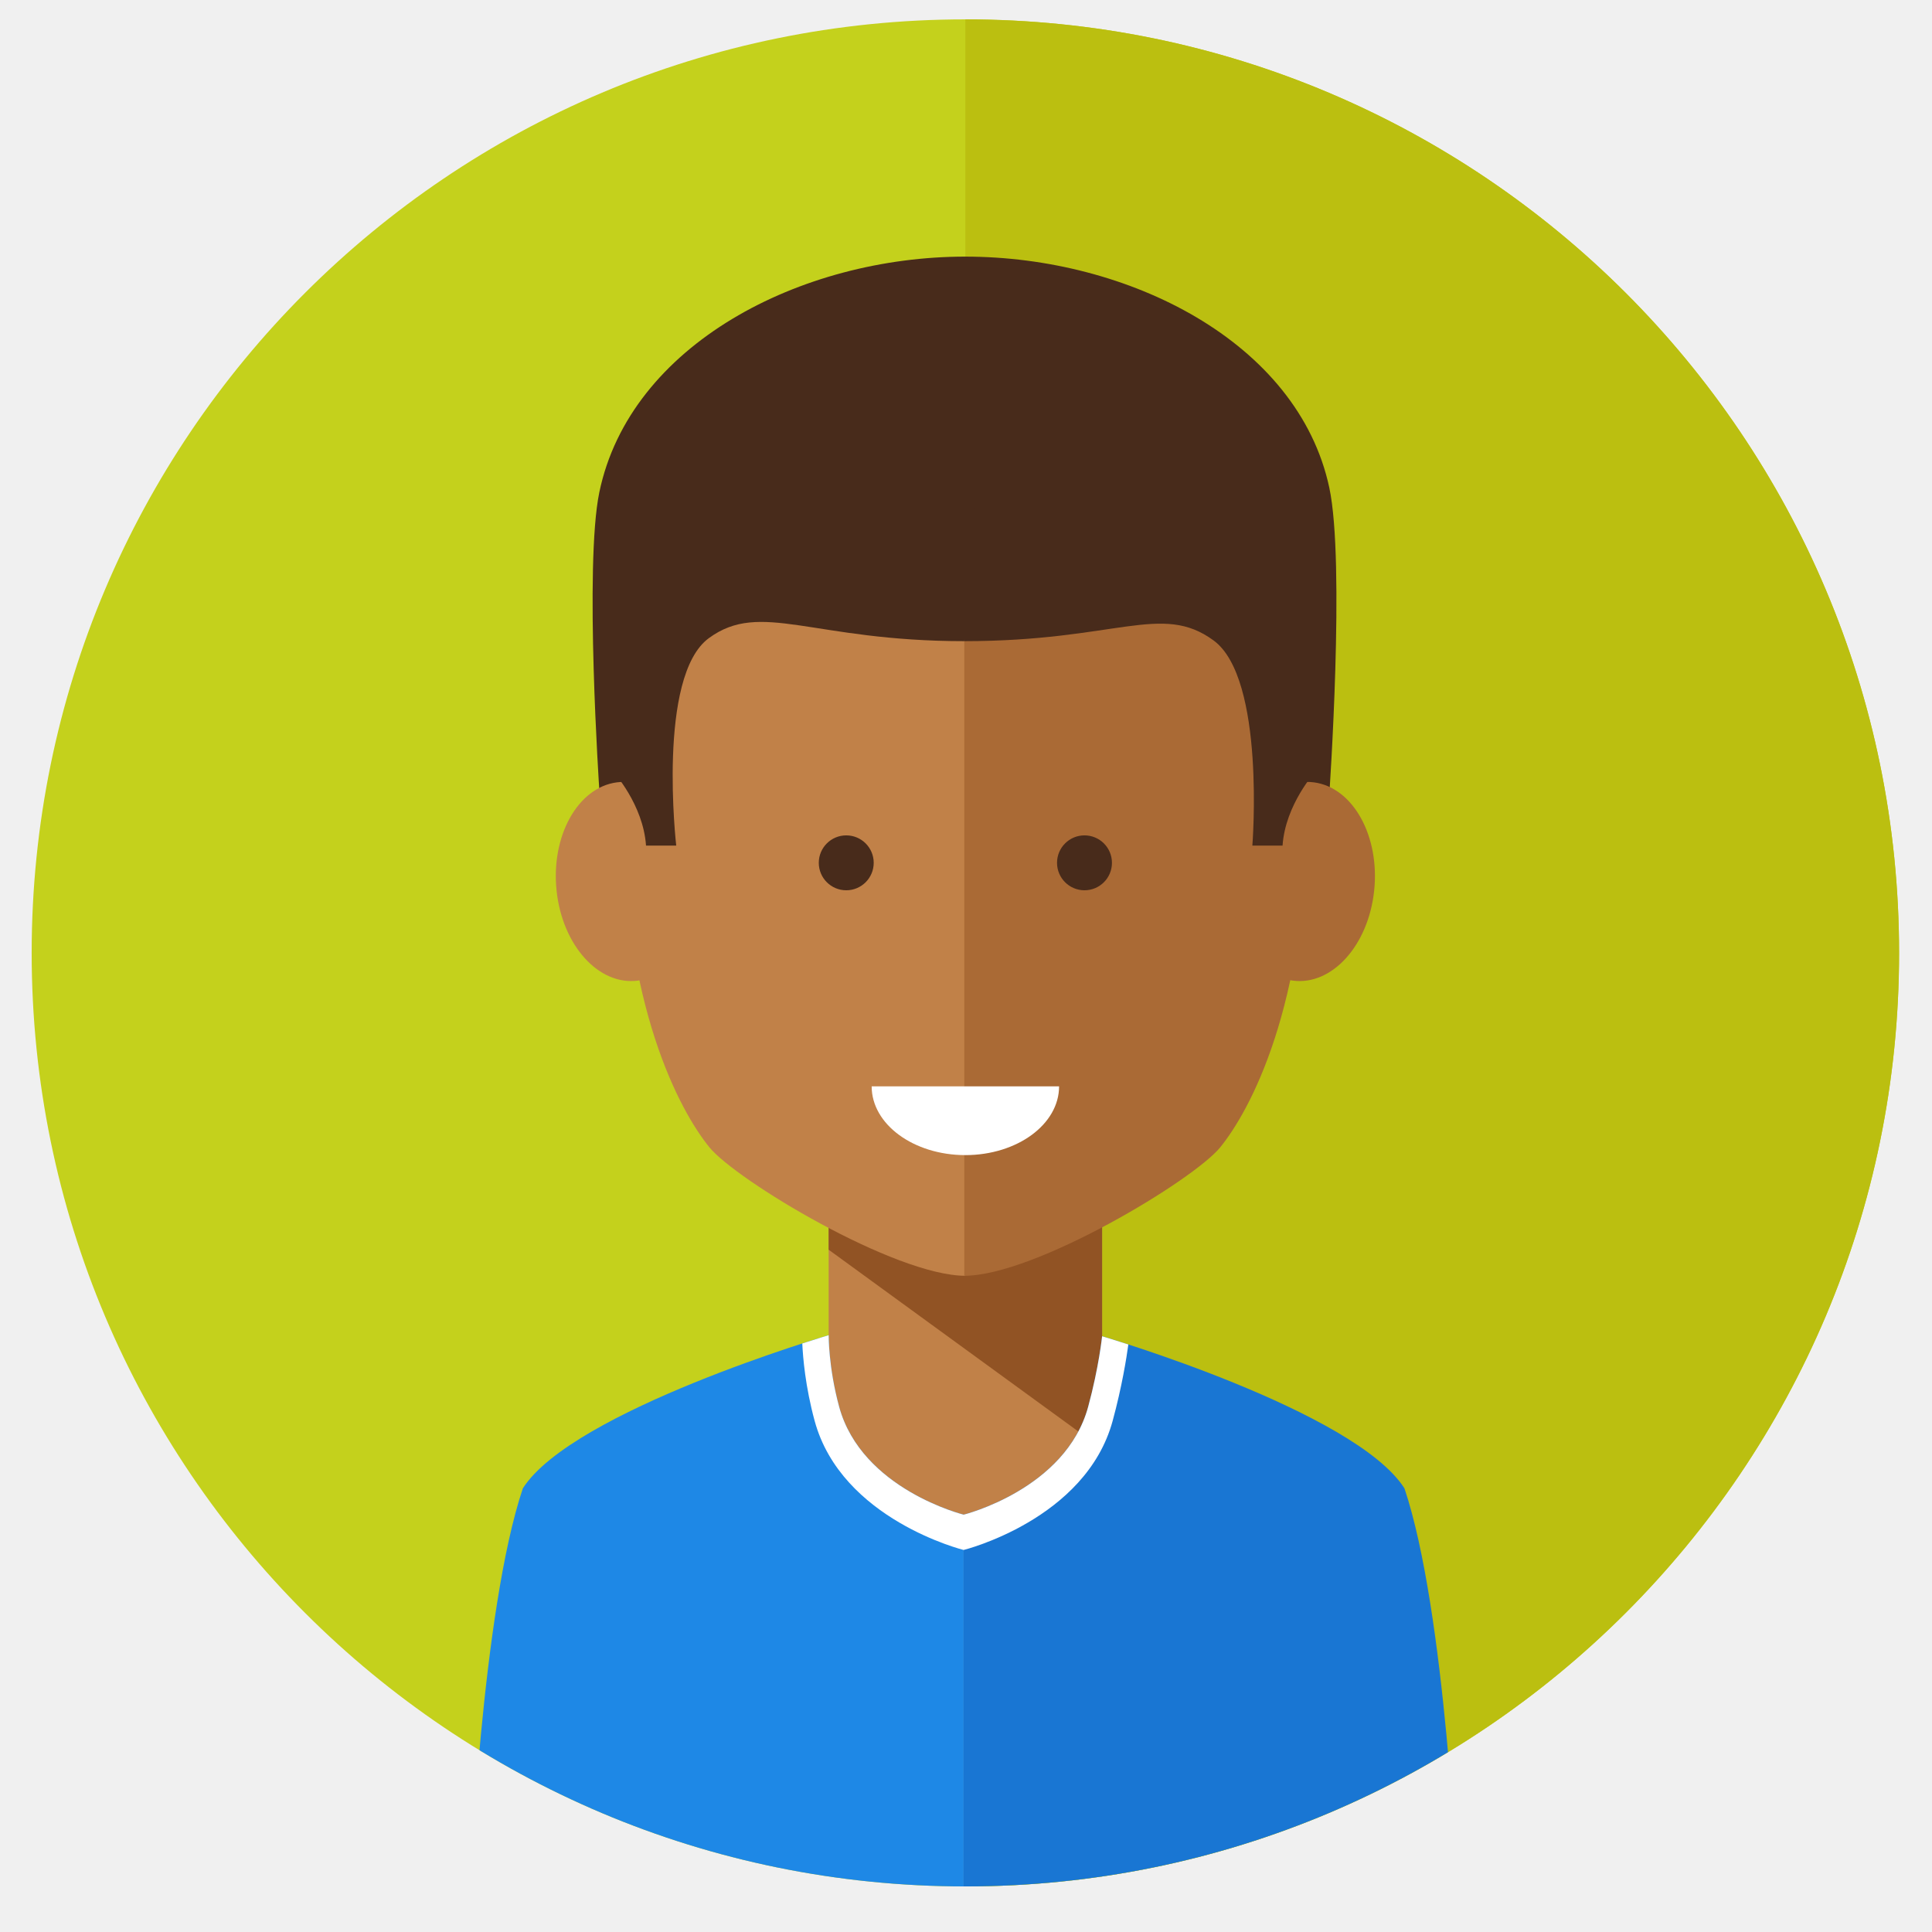
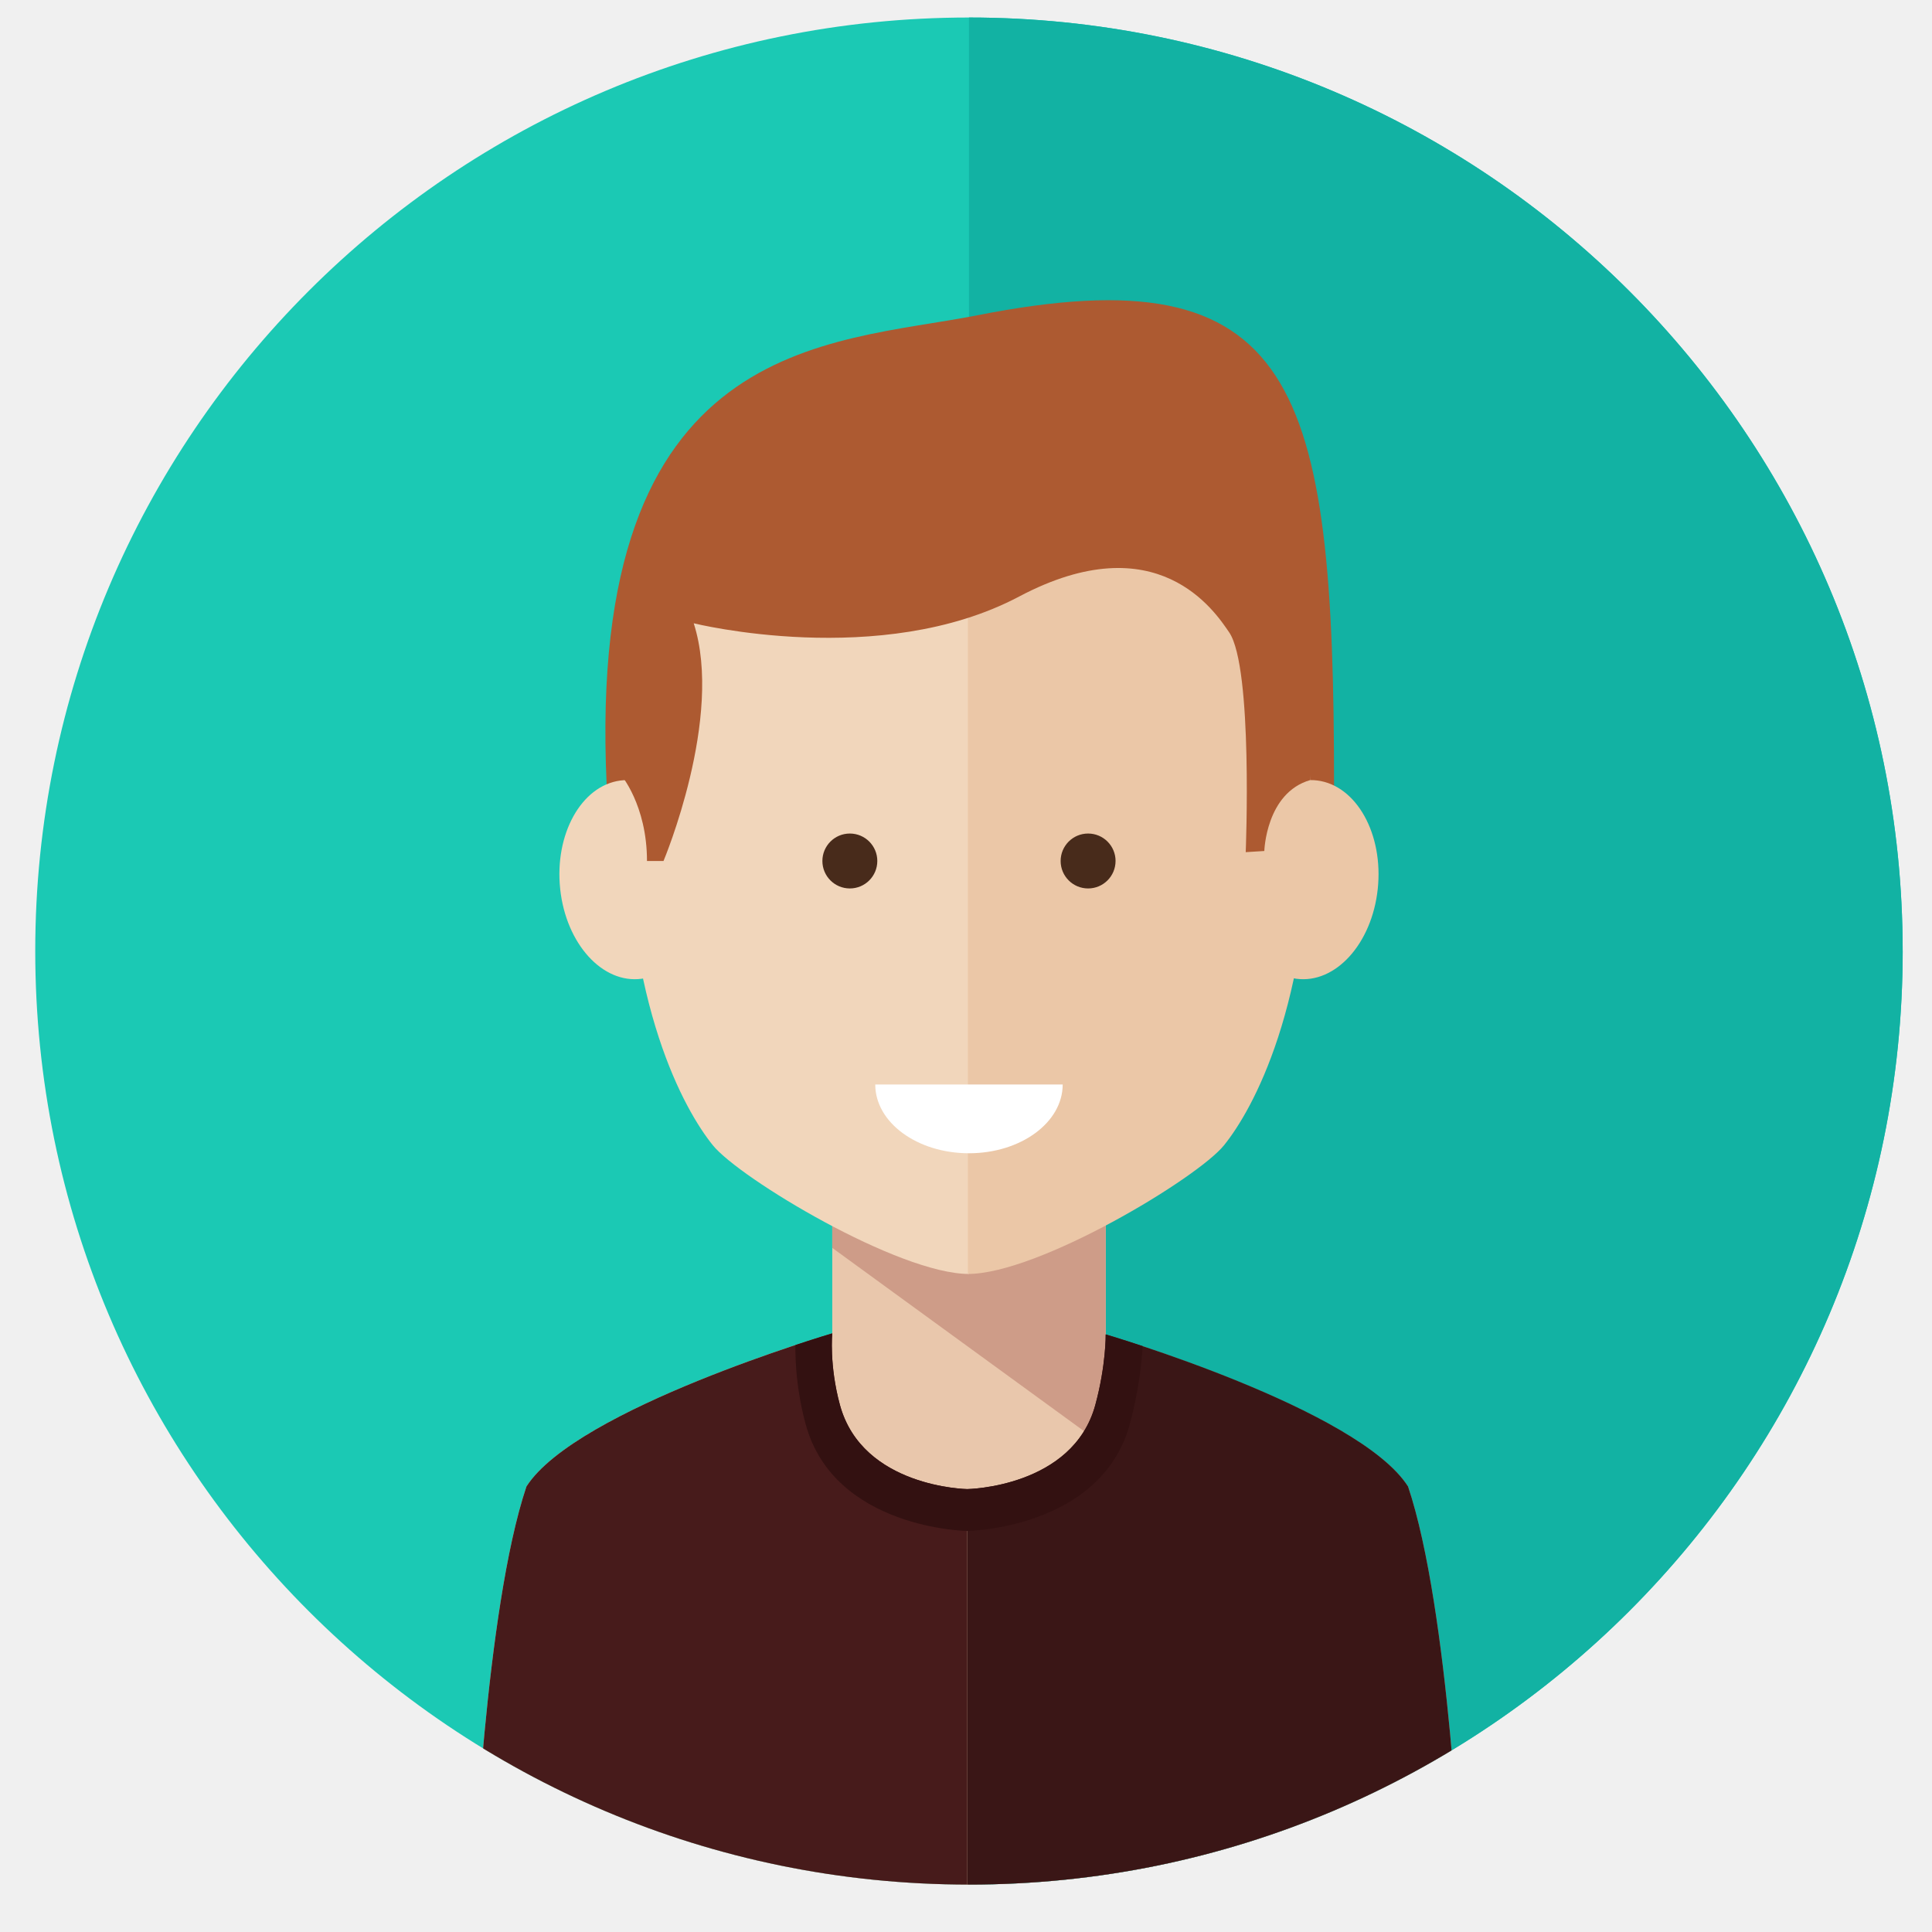
<svg xmlns="http://www.w3.org/2000/svg" xmlns:xlink="http://www.w3.org/1999/xlink" width="255" height="255" viewBox="0 0 255 255">
  <defs>
-     <path id="a" d="M247.758 123.888C247.758 55.838 192.584.674 124.52.674 56.46.674 1.284 55.84 1.284 123.888c0 68.05 55.176 123.215 123.238 123.215 68.064 0 123.238-55.166 123.238-123.215" />
+     <path id="a" d="M246.956 124.31c0-68.05-55.174-123.216-123.24-123.216C55.657 1.094.482 56.26.482 124.31c0 68.05 55.177 123.215 123.237 123.215 68.065 0 123.24-55.165 123.24-123.216" />
  </defs>
  <g fill="none" fill-rule="evenodd">
-     <path d="M250.656 125.77c0-68.05-55.176-123.213-123.24-123.213C59.357 2.557 4.18 57.72 4.18 125.77s55.175 123.214 123.237 123.214c68.063 0 123.24-55.164 123.24-123.213" fill="#C4D11C" />
-     <path d="M250.656 125.77c0-68.05-55.176-123.213-123.24-123.213v246.427c68.064 0 123.24-55.164 123.24-123.213" fill="#BBBF10" />
-     <g transform="translate(2.896 1.88)">
+     <path d="M251.13 125.526c0-68.05-55.175-123.214-123.238-123.214-68.062 0-123.24 55.164-123.24 123.214S59.83 248.74 127.893 248.74c68.063 0 123.24-55.164 123.24-123.214" fill="#1BC9B4" />
+     <path d="M251.13 125.526c0-68.05-55.175-123.214-123.238-123.214v246.43c68.063 0 123.24-55.166 123.24-123.216" fill="#12B2A3" />
+     <g transform="translate(4.173 1.216)">
      <mask id="b" fill="#fff">
        <use xlink:href="#a" />
      </mask>
-       <path d="M142.567 196.07l-18.274 51.252-17.818-51.25v-39.568h36.092v39.567" fill="#C18148" mask="url(#b)" />
-       <path d="M142.567 189.34l-36.092-26.275v-6.56h36.092v32.834" fill="#915324" mask="url(#b)" />
-       <path d="M124.293 247.322v-49.285s-13.465-3.337-16.432-14.24c-1.425-5.24-1.385-9.447-1.385-9.447s-33.788 9.942-40.362 20.21c-5.467 16.277-6.968 52.762-6.968 52.762h65.148" fill="#1E88E6" mask="url(#b)" />
-       <path d="M124.293 247.322v-49.285s13.462-3.337 16.433-14.24c1.425-5.24 1.84-9.31 1.84-9.31s33.334 9.805 39.907 20.072c5.47 16.277 6.97 52.762 6.97 52.762h-65.15" fill="#1976D3" mask="url(#b)" />
-       <path d="M102.997 175.44c.08 1.804.396 5.68 1.63 10.216 3.55 13.05 19.666 17.04 19.666 17.04s16.113-3.99 19.668-17.04c1.233-4.534 1.832-8.327 2.07-10.085-2.143-.693-3.463-1.083-3.463-1.083s-.416 4.07-1.84 9.31c-2.972 10.903-16.434 14.24-16.434 14.24s-13.465-3.337-16.432-14.24c-1.425-5.24-1.385-9.447-1.385-9.447s-1.323.39-3.478 1.09" fill="#FFF" mask="url(#b)" />
-       <path d="M124.52 31.99c-21.74 0-44.263 11.602-48.312 31.104-1.998 9.62 0 39.303 0 39.303 7.93 18.27 26.573 31.1 48.313 31.1 21.49 0 39.948-12.54 48.03-30.474 0 0 2.128-30.645 0-40.557-4.134-19.232-26.54-30.475-48.03-30.475" fill="#482B1B" mask="url(#b)" />
-       <path d="M124.52 50.05c-17.52 0-45.234 9.65-45.234 54.875 0 26.11 7.604 39.873 11.433 44.605 3.526 4.354 24.508 16.977 33.8 16.977V50.05" fill="#C18148" mask="url(#b)" />
-       <path d="M70.57 115.708c-.775-7.226 2.78-13.64 7.934-14.325 5.16-.684 9.964 4.62 10.738 11.845.773 7.223-2.782 13.635-7.938 14.32-5.157.686-9.962-4.616-10.735-11.84" fill="#C18148" mask="url(#b)" />
-       <path d="M124.38 50.05c17.522 0 45.234 9.65 45.234 54.875 0 26.11-7.605 39.873-11.436 44.605-3.52 4.354-24.507 16.977-33.8 16.977V50.05" fill="#AA6A35" mask="url(#b)" />
-       <path d="M178.474 115.708c.774-7.226-2.78-13.64-7.935-14.325-5.16-.684-9.965 4.62-10.738 11.845-.774 7.223 2.78 13.635 7.937 14.32 5.156.686 9.96-4.616 10.734-11.84" fill="#AA6A35" mask="url(#b)" />
-       <path d="M124.52 150.58c6.833 0 12.37-4.063 12.37-9.077h-24.737c0 5.014 5.537 9.077 12.368 9.077" fill="#FFF" mask="url(#b)" />
-       <path d="M143.868 112.002c0 2.002-1.622 3.624-3.625 3.624-2.002 0-3.624-1.622-3.624-3.624 0-2 1.62-3.623 3.623-3.623s3.625 1.62 3.625 3.622M112.423 112.002c0 2.002-1.623 3.624-3.625 3.624s-3.625-1.622-3.625-3.624c0-2 1.623-3.623 3.625-3.623s3.625 1.62 3.625 3.622M170.736 99.945s-3.986 4.35-4.35 9.785H162.4s1.755-22.034-5.113-27.075c-6.868-5.043-12.83.09-32.908.09l-2.9-36.616 37.658 5.435 13.412 36.602-1.814 11.778" fill="#482B1B" mask="url(#b)" />
-       <path d="M78.02 99.945s3.987 4.35 4.35 9.785h3.987s-2.565-22.338 4.302-27.38c6.867-5.043 13.64.395 33.72.395l2.898-36.616-37.66 5.435-13.41 36.602 1.812 11.778" fill="#482B1B" mask="url(#b)" />
+       <path d="M141.766 196.493l-18.275 51.25-17.816-51.25v-39.567h36.092v39.567" fill="#E9C7AC" mask="url(#b)" />
+       <path d="M141.766 189.76l-36.092-26.273v-6.56h36.092v32.834" fill="#CE9C88" mask="url(#b)" />
+       <path d="M123.49 247.744V198.46s-13.464-3.34-16.43-14.244c-1.427-5.24-1.386-9.444-1.386-9.444s-33.79 9.94-40.362 20.21c-5.468 16.277-6.97 52.762-6.97 52.762h65.15" fill="#E9C7AC" mask="url(#b)" />
+       <path d="M123.49 247.744V198.46s14.238-3.103 17.207-14.006c1.425-5.24.612-9.682.612-9.682s33.79 9.94 40.36 20.21c5.47 16.277 6.97 52.762 6.97 52.762h-65.15" fill="#CE9C88" mask="url(#b)" />
+       <path d="M123.49 247.744v-52.418s-13.838-.206-16.804-11.11c-1.427-5.24-1.012-9.444-1.012-9.444s-33.79 9.94-40.362 20.21c-5.468 16.277-6.97 52.762-6.97 52.762h65.15" fill="#471B1B" mask="url(#b)" />
+       <path d="M123.49 247.744v-52.418s13.936-.206 16.905-11.11c1.426-5.24 1.37-9.307 1.37-9.307s33.334 9.802 39.906 20.07c5.47 16.28 6.97 52.764 6.97 52.764h-65.15" fill="#3A1616" mask="url(#b)" />
+       <path d="M100.814 176.313c-.03 2.05.124 5.944 1.35 10.446 3.766 13.835 21.327 14.095 21.327 14.095s17.683-.26 21.454-14.096c1.22-4.496 1.583-8.304 1.69-10.306-2.968-.986-4.868-1.545-4.868-1.545s.055 4.066-1.37 9.306c-2.97 10.904-16.905 11.11-16.905 11.11s-13.838-.206-16.804-11.11c-1.427-5.24-1.012-9.444-1.012-9.444s-1.897.56-4.86 1.54" fill="#311" mask="url(#b)" />
+       <path d="M171.906 102.482c0-53.143-4.87-70.417-47.097-62.082-19.483 3.845-51.653 2.657-48.914 61.903 1.29 27.867 19.03 31.373 47.823 31.373 28.794 0 48.186-3.298 48.186-31.194" fill="#AD5A31" mask="url(#b)" />
+       <path d="M123.72 50.47c-17.524 0-45.236 9.65-45.236 54.875 0 26.112 7.604 39.874 11.434 44.606 3.526 4.355 24.51 16.98 33.8 16.98V50.47" fill="#F1D6BB" mask="url(#b)" />
+       <path d="M69.766 116.13c-.773-7.227 2.782-13.638 7.936-14.325 5.16-.684 9.964 4.62 10.737 11.845.773 7.222-2.784 13.635-7.938 14.32-5.157.685-9.962-4.618-10.736-11.84" fill="#F1D6BB" mask="url(#b)" />
+       <path d="M123.577 50.47c17.523 0 45.235 9.65 45.235 54.875 0 26.112-7.605 39.874-11.435 44.606-3.522 4.355-24.508 16.98-33.8 16.98V50.47" fill="#EBC7A7" mask="url(#b)" />
+       <path d="M177.672 116.13c.774-7.227-2.782-13.638-7.935-14.325-5.16-.684-9.964 4.62-10.738 11.845-.774 7.222 2.78 13.635 7.937 14.32 5.157.685 9.962-4.618 10.735-11.84" fill="#EBC7A7" mask="url(#b)" />
+       <path d="M123.72 151c6.83 0 12.368-4.06 12.368-9.076H111.35c0 5.015 5.537 9.076 12.37 9.076" fill="#FFF" mask="url(#b)" />
+       <path d="M143.066 112.424c0 2.002-1.622 3.624-3.625 3.624-2 0-3.623-1.622-3.623-3.624s1.622-3.624 3.624-3.624c2.004 0 3.626 1.622 3.626 3.624M111.62 112.424c0 2.002-1.62 3.624-3.624 3.624-2.002 0-3.624-1.622-3.624-3.624s1.622-3.624 3.624-3.624c2.003 0 3.625 1.622 3.625 3.624" fill="#482B1B" mask="url(#b)" />
+       <path d="M81.22 112.424h2.182S91.38 93.47 87.39 81.05c0 0 24.695 6.133 42.948-3.53 18.252-9.66 25.858 1.988 27.724 4.726 3.167 4.646 2.185 29.012 2.185 29.012l2.454-.154s.22-7.67 6.05-9.357c0 0 6.35-56.43-45.173-56.43-51.525 0-45.85 55.666-45.85 55.666s3.493 4.02 3.493 11.44" fill="#AD5A31" mask="url(#b)" />
    </g>
  </g>
</svg>
